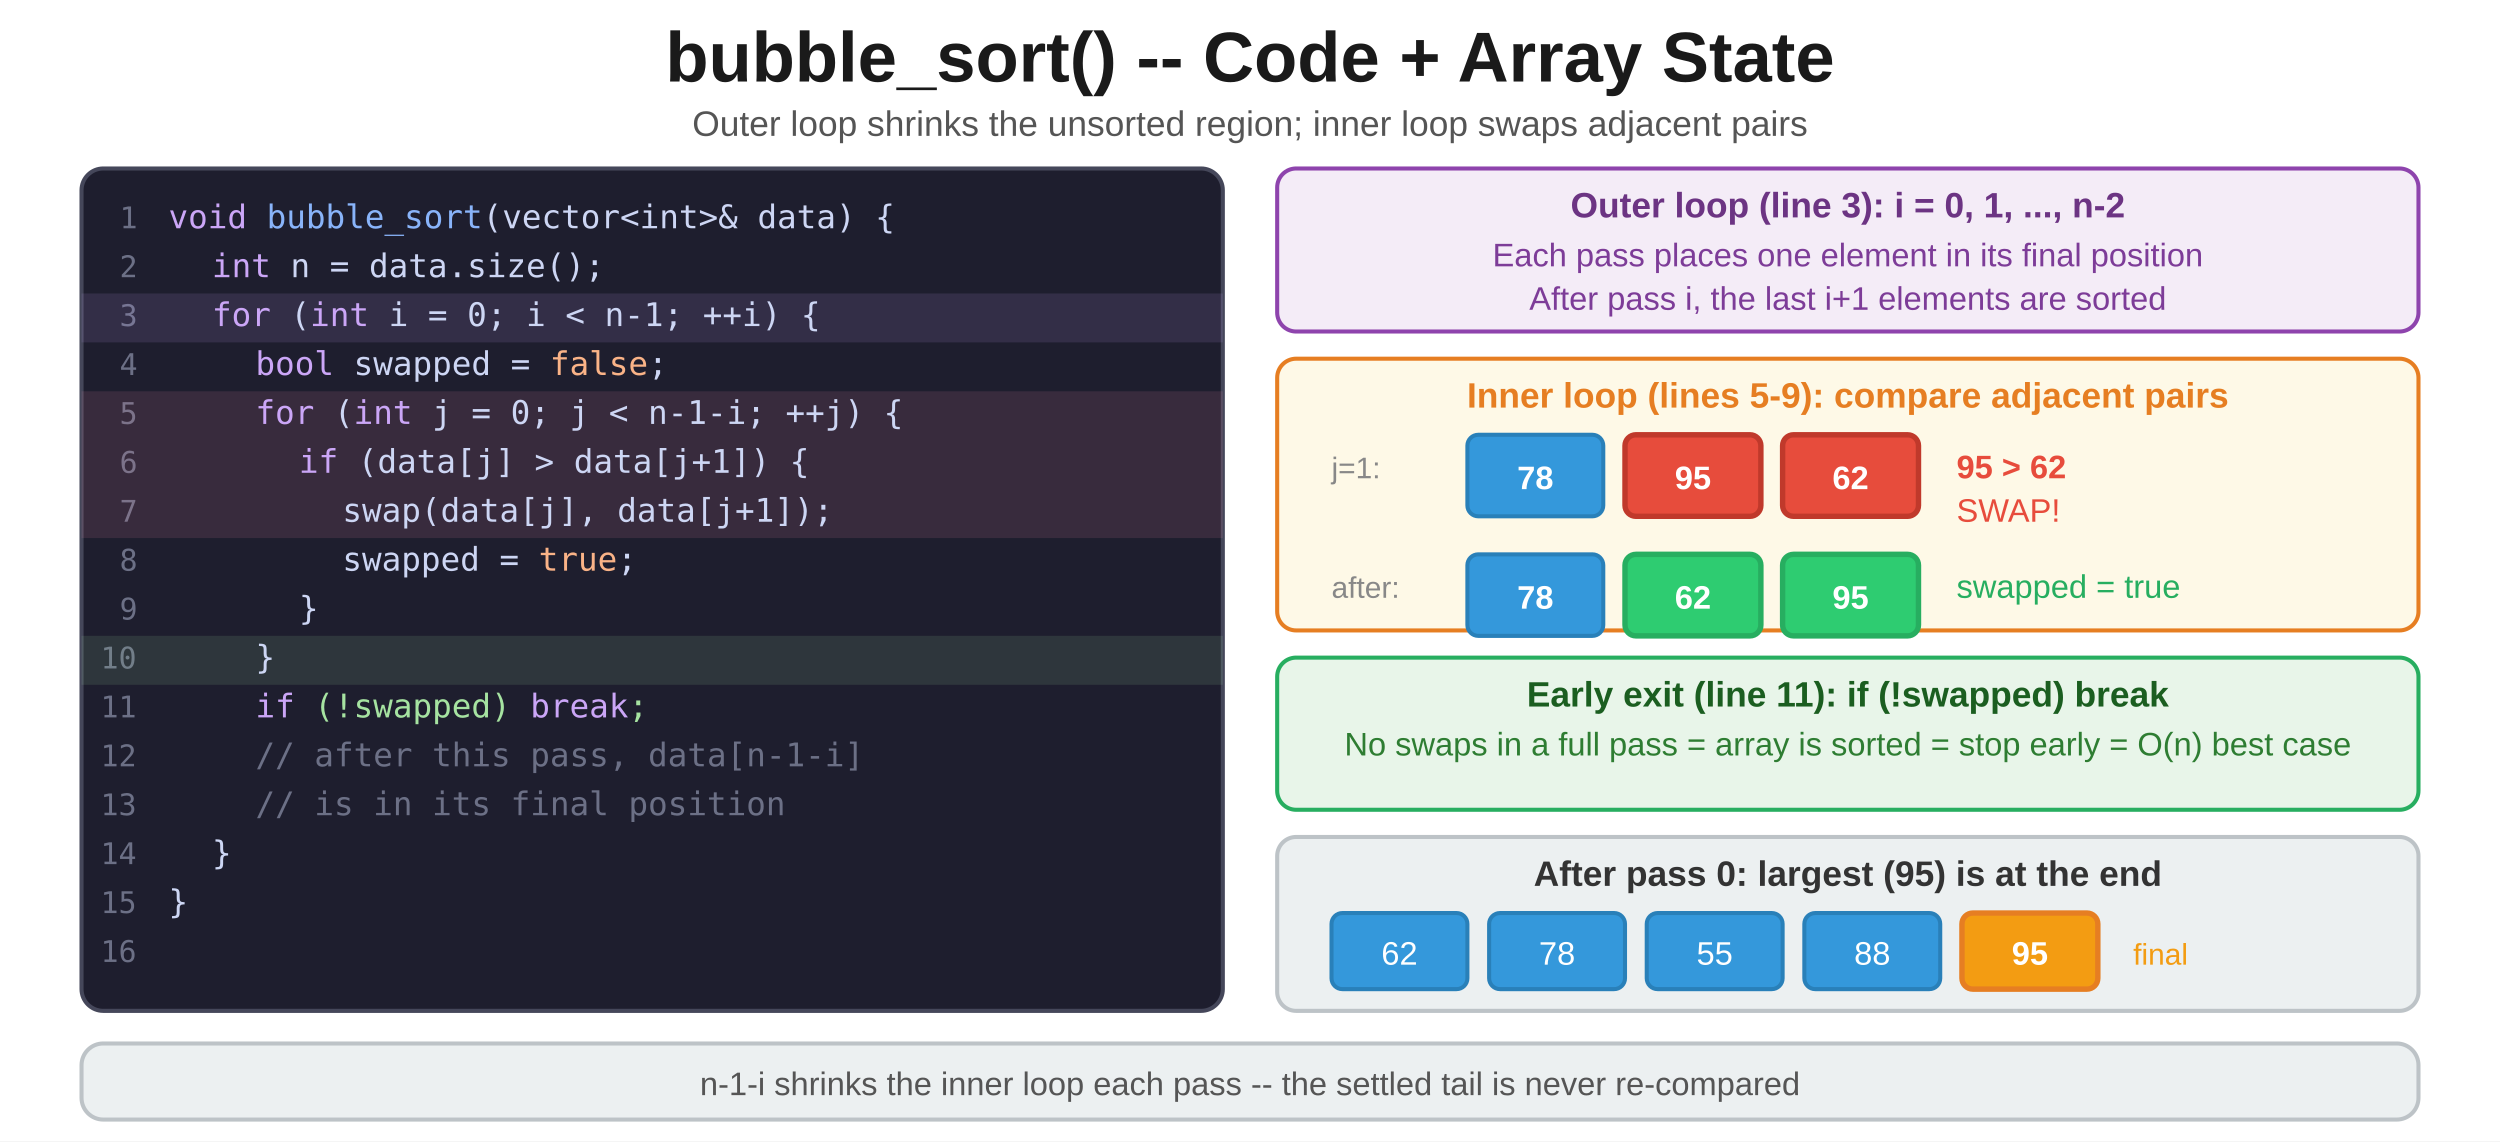
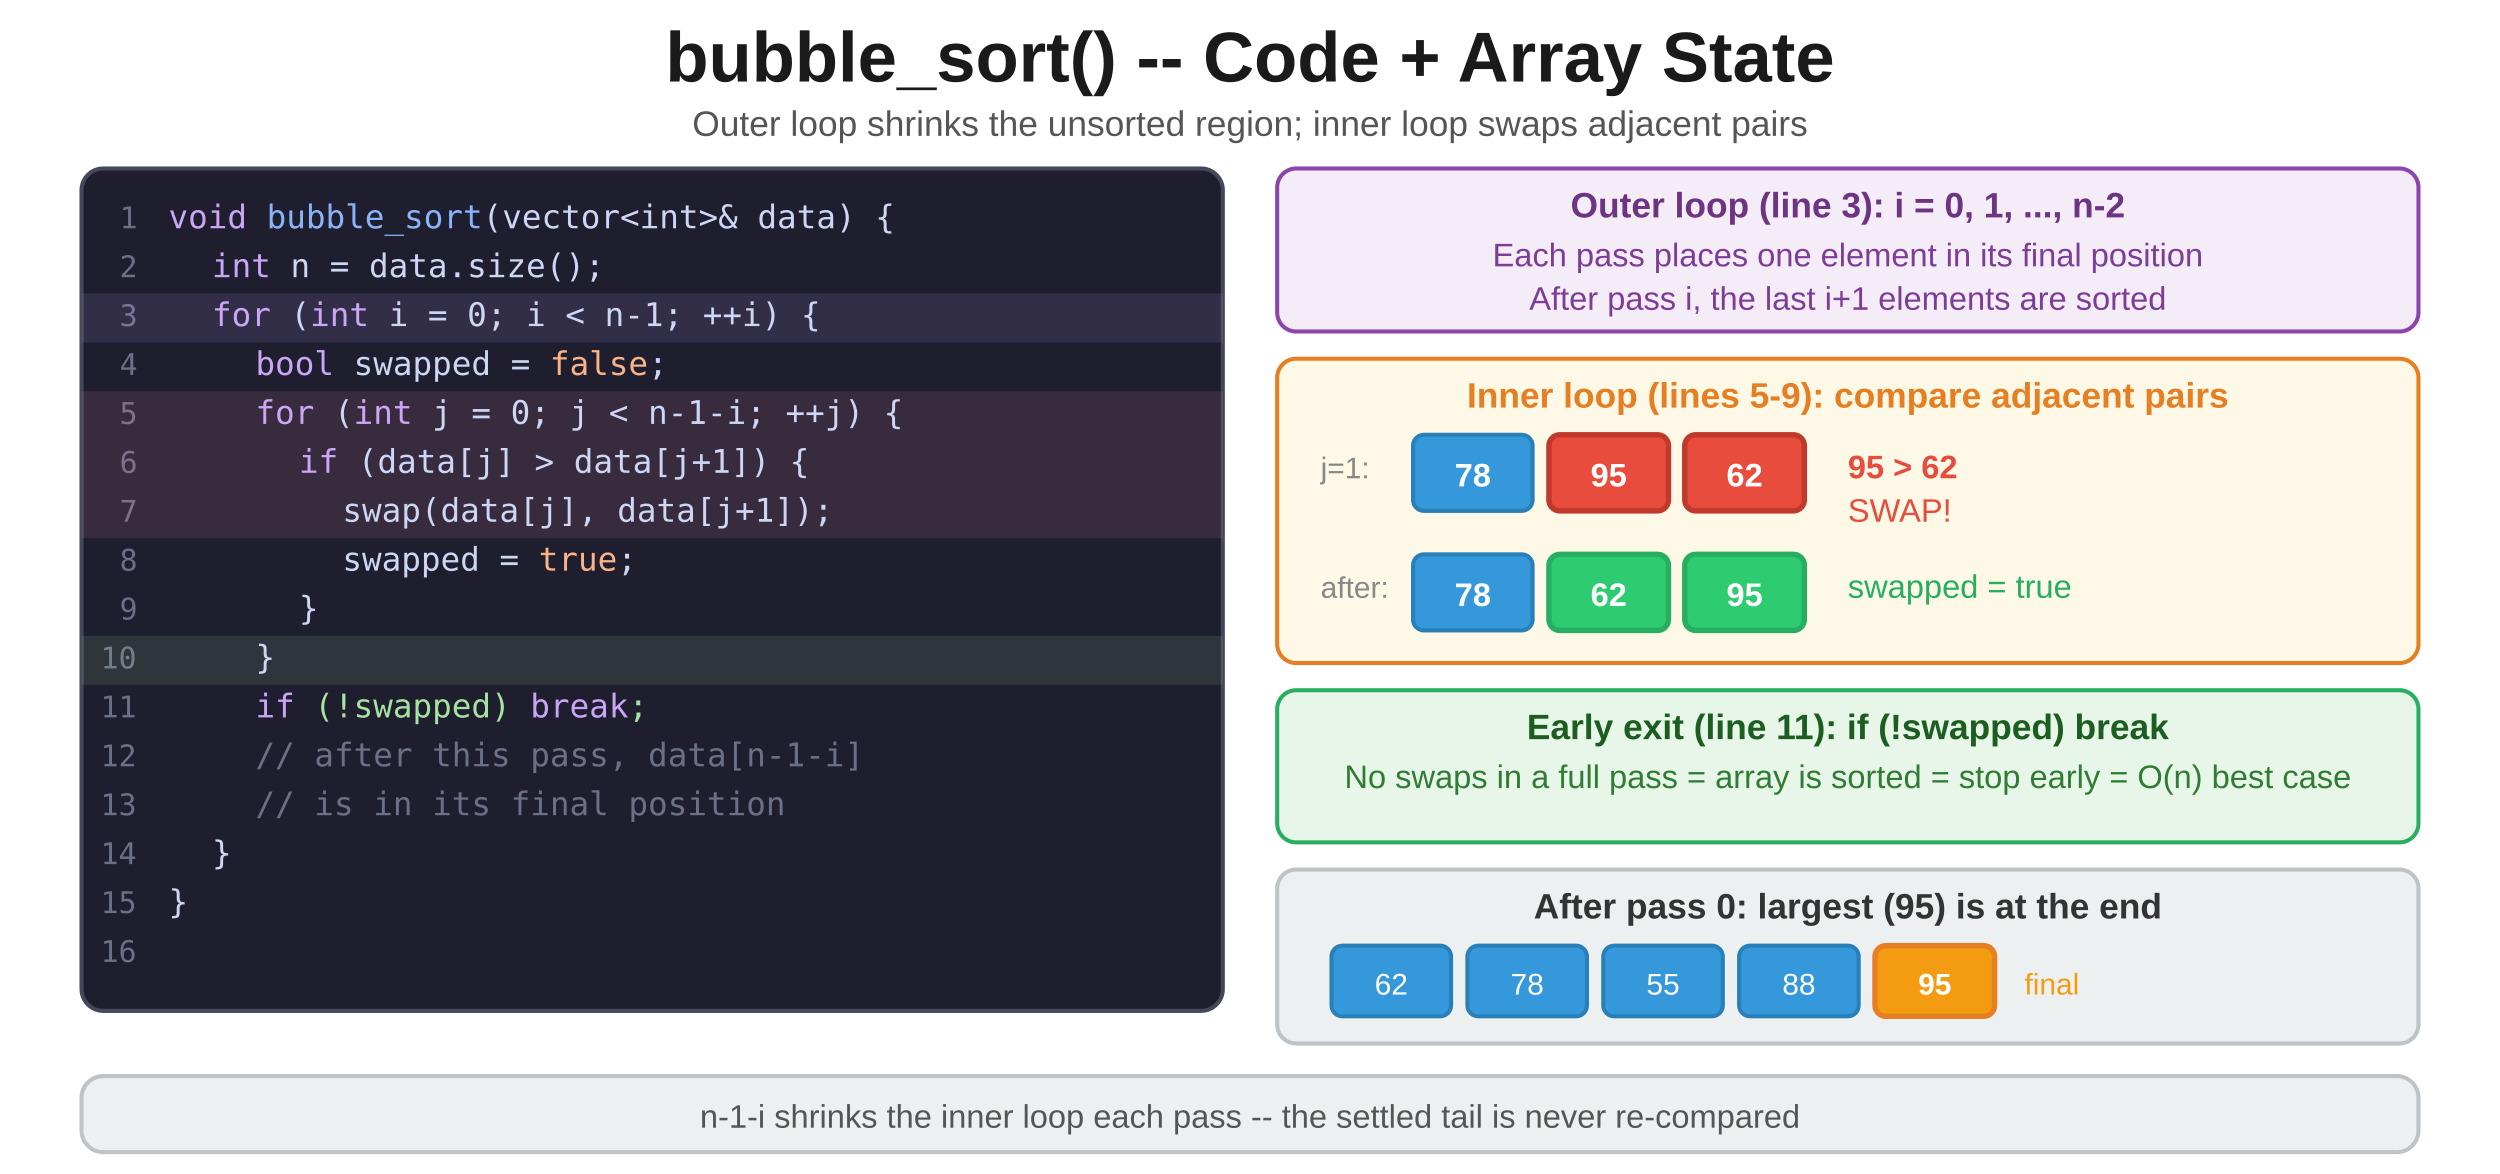
- <svg xmlns="http://www.w3.org/2000/svg" viewBox="0 0 920 420" font-family="'Segoe UI', Arial, sans-serif">
+ <svg xmlns="http://www.w3.org/2000/svg" viewBox="0 0 920 432" font-family="'Segoe UI', Arial, sans-serif">
  <rect width="100%" height="100%" fill="white" />
  <text x="460" y="30" text-anchor="middle" fill="#1a1a1a" font-size="26" font-weight="bold">bubble_sort() -- Code + Array State</text>
  <text x="460" y="50" text-anchor="middle" fill="#555" font-size="13">Outer loop shrinks the unsorted region; inner loop swaps adjacent pairs</text>
  <rect x="30" y="62" width="420" height="310" rx="8" fill="#1e1e2e" stroke="#45475a" stroke-width="1.5" />
  <text x="44" y="84" fill="#6c7086" font-size="11" font-family="Consolas, monospace">1</text>
  <text x="44" y="102" fill="#6c7086" font-size="11" font-family="Consolas, monospace">2</text>
  <text x="44" y="120" fill="#6c7086" font-size="11" font-family="Consolas, monospace">3</text>
  <text x="44" y="138" fill="#6c7086" font-size="11" font-family="Consolas, monospace">4</text>
  <text x="44" y="156" fill="#6c7086" font-size="11" font-family="Consolas, monospace">5</text>
  <text x="44" y="174" fill="#6c7086" font-size="11" font-family="Consolas, monospace">6</text>
  <text x="44" y="192" fill="#6c7086" font-size="11" font-family="Consolas, monospace">7</text>
  <text x="44" y="210" fill="#6c7086" font-size="11" font-family="Consolas, monospace">8</text>
  <text x="44" y="228" fill="#6c7086" font-size="11" font-family="Consolas, monospace">9</text>
  <text x="37" y="246" fill="#6c7086" font-size="11" font-family="Consolas, monospace">10</text>
  <text x="37" y="264" fill="#6c7086" font-size="11" font-family="Consolas, monospace">11</text>
  <text x="37" y="282" fill="#6c7086" font-size="11" font-family="Consolas, monospace">12</text>
  <text x="37" y="300" fill="#6c7086" font-size="11" font-family="Consolas, monospace">13</text>
  <text x="37" y="318" fill="#6c7086" font-size="11" font-family="Consolas, monospace">14</text>
  <text x="37" y="336" fill="#6c7086" font-size="11" font-family="Consolas, monospace">15</text>
  <text x="37" y="354" fill="#6c7086" font-size="11" font-family="Consolas, monospace">16</text>
  <rect x="30" y="108" width="420" height="18" fill="#cba6f720" />
  <rect x="30" y="144" width="420" height="54" fill="#f38ba820" />
  <rect x="30" y="234" width="420" height="18" fill="#a6e3a120" />
  <text x="62" y="84" fill="#cdd6f4" font-size="12" font-family="Consolas, monospace">
    <tspan fill="#cba6f7">void</tspan>
    <tspan fill="#89b4fa">bubble_sort</tspan>(vector&lt;int&gt;&amp; data) {</text>
  <text x="78" y="102" fill="#cdd6f4" font-size="12" font-family="Consolas, monospace">
    <tspan fill="#cba6f7">int</tspan> n = data.size();</text>
  <text x="78" y="120" fill="#cdd6f4" font-size="12" font-family="Consolas, monospace">
    <tspan fill="#cba6f7">for</tspan> (<tspan fill="#cba6f7">int</tspan> i = 0; i &lt; n-1; ++i) {</text>
  <text x="94" y="138" fill="#cdd6f4" font-size="12" font-family="Consolas, monospace">
    <tspan fill="#cba6f7">bool</tspan> swapped = <tspan fill="#fab387">false</tspan>;</text>
  <text x="94" y="156" fill="#cdd6f4" font-size="12" font-family="Consolas, monospace">
    <tspan fill="#cba6f7">for</tspan> (<tspan fill="#cba6f7">int</tspan> j = 0; j &lt; n-1-i; ++j) {</text>
  <text x="110" y="174" fill="#cdd6f4" font-size="12" font-family="Consolas, monospace">
    <tspan fill="#cba6f7">if</tspan> (data[j] &gt; data[j+1]) {</text>
  <text x="126" y="192" fill="#cdd6f4" font-size="12" font-family="Consolas, monospace">swap(data[j], data[j+1]);</text>
  <text x="126" y="210" fill="#cdd6f4" font-size="12" font-family="Consolas, monospace">swapped = <tspan fill="#fab387">true</tspan>;</text>
  <text x="110" y="228" fill="#cdd6f4" font-size="12" font-family="Consolas, monospace">}</text>
  <text x="94" y="246" fill="#cdd6f4" font-size="12" font-family="Consolas, monospace">}</text>
  <text x="94" y="264" fill="#a6e3a1" font-size="12" font-family="Consolas, monospace">
    <tspan fill="#cba6f7">if</tspan> (!swapped) <tspan fill="#cba6f7">break</tspan>;</text>
  <text x="94" y="282" fill="#6c7086" font-size="12" font-family="Consolas, monospace">// after this pass, data[n-1-i]</text>
  <text x="94" y="300" fill="#6c7086" font-size="12" font-family="Consolas, monospace">// is in its final position</text>
  <text x="78" y="318" fill="#cdd6f4" font-size="12" font-family="Consolas, monospace">}</text>
  <text x="62" y="336" fill="#cdd6f4" font-size="12" font-family="Consolas, monospace">}</text>
  <rect x="470" y="62" width="420" height="60" rx="7" fill="#f4ecf7" stroke="#8e44ad" stroke-width="1.5" />
  <text x="680" y="80" text-anchor="middle" fill="#6c3483" font-size="13" font-weight="bold">Outer loop (line 3): i = 0, 1, ..., n-2</text>
  <text x="680" y="98" text-anchor="middle" fill="#7d3c98" font-size="12">Each pass places one element in its final position</text>
  <text x="680" y="114" text-anchor="middle" fill="#7d3c98" font-size="12">After pass i, the last i+1 elements are sorted</text>
-   <rect x="470" y="132" width="420" height="100" rx="7" fill="#fef9e7" stroke="#e67e22" stroke-width="1.5" />
+   <rect x="470" y="132" width="420" height="112" rx="7" fill="#fef9e7" stroke="#e67e22" stroke-width="1.5" />
  <text x="680" y="150" text-anchor="middle" fill="#e67e22" font-size="13" font-weight="bold">Inner loop (lines 5-9): compare adjacent pairs</text>
-   <text x="490" y="176" fill="#888" font-size="11">j=1:</text>
-   <rect x="540" y="160" width="50" height="30" rx="4" fill="#3498db" stroke="#2980b9" stroke-width="1.5" />
-   <text x="565" y="180" text-anchor="middle" fill="#fff" font-size="12" font-weight="bold">78</text>
-   <rect x="598" y="160" width="50" height="30" rx="4" fill="#e74c3c" stroke="#c0392b" stroke-width="2" />
-   <text x="623" y="180" text-anchor="middle" fill="#fff" font-size="12" font-weight="bold">95</text>
-   <rect x="656" y="160" width="50" height="30" rx="4" fill="#e74c3c" stroke="#c0392b" stroke-width="2" />
-   <text x="681" y="180" text-anchor="middle" fill="#fff" font-size="12" font-weight="bold">62</text>
-   <text x="720" y="176" fill="#e74c3c" font-size="12" font-weight="bold">95 &gt; 62</text>
-   <text x="720" y="192" fill="#e74c3c" font-size="12">SWAP!</text>
-   <text x="490" y="220" fill="#888" font-size="11">after:</text>
-   <rect x="540" y="204" width="50" height="30" rx="4" fill="#3498db" stroke="#2980b9" stroke-width="1.5" />
-   <text x="565" y="224" text-anchor="middle" fill="#fff" font-size="12" font-weight="bold">78</text>
-   <rect x="598" y="204" width="50" height="30" rx="4" fill="#2ecc71" stroke="#27ae60" stroke-width="2" />
-   <text x="623" y="224" text-anchor="middle" fill="#fff" font-size="12" font-weight="bold">62</text>
-   <rect x="656" y="204" width="50" height="30" rx="4" fill="#2ecc71" stroke="#27ae60" stroke-width="2" />
-   <text x="681" y="224" text-anchor="middle" fill="#fff" font-size="12" font-weight="bold">95</text>
-   <text x="720" y="220" fill="#27ae60" font-size="12">swapped = true</text>
-   <rect x="470" y="242" width="420" height="56" rx="7" fill="#e8f5e9" stroke="#27ae60" stroke-width="1.5" />
-   <text x="680" y="260" text-anchor="middle" fill="#1b5e20" font-size="13" font-weight="bold">Early exit (line 11): if (!swapped) break</text>
-   <text x="680" y="278" text-anchor="middle" fill="#2e7d32" font-size="12">No swaps in a full pass = array is sorted = stop early = O(n) best case</text>
-   <rect x="470" y="308" width="420" height="64" rx="7" fill="#ecf0f1" stroke="#bdc3c7" stroke-width="1.5" />
-   <text x="680" y="326" text-anchor="middle" fill="#333" font-size="13" font-weight="bold">After pass 0: largest (95) is at the end</text>
-   <rect x="490" y="336" width="50" height="28" rx="4" fill="#3498db" stroke="#2980b9" stroke-width="1.5" />
-   <text x="515" y="355" text-anchor="middle" fill="#fff" font-size="12">62</text>
-   <rect x="548" y="336" width="50" height="28" rx="4" fill="#3498db" stroke="#2980b9" stroke-width="1.5" />
-   <text x="573" y="355" text-anchor="middle" fill="#fff" font-size="12">78</text>
-   <rect x="606" y="336" width="50" height="28" rx="4" fill="#3498db" stroke="#2980b9" stroke-width="1.5" />
-   <text x="631" y="355" text-anchor="middle" fill="#fff" font-size="12">55</text>
-   <rect x="664" y="336" width="50" height="28" rx="4" fill="#3498db" stroke="#2980b9" stroke-width="1.5" />
-   <text x="689" y="355" text-anchor="middle" fill="#fff" font-size="12">88</text>
-   <rect x="722" y="336" width="50" height="28" rx="4" fill="#f39c12" stroke="#e67e22" stroke-width="2" />
-   <text x="747" y="355" text-anchor="middle" fill="#fff" font-size="12" font-weight="bold">95</text>
-   <text x="785" y="355" fill="#f39c12" font-size="11">final</text>
-   <rect x="30" y="384" width="860" height="28" rx="8" fill="#ecf0f1" stroke="#bdc3c7" stroke-width="1.5" />
-   <text x="460" y="403" text-anchor="middle" fill="#555" font-size="12">n-1-i shrinks the inner loop each pass -- the settled tail is never re-compared</text>
+   <text x="486" y="176" fill="#888" font-size="11">j=1:</text>
+   <rect x="520" y="160" width="44" height="28" rx="4" fill="#3498db" stroke="#2980b9" stroke-width="1.5" />
+   <text x="542" y="179" text-anchor="middle" fill="#fff" font-size="12" font-weight="bold">78</text>
+   <rect x="570" y="160" width="44" height="28" rx="4" fill="#e74c3c" stroke="#c0392b" stroke-width="2" />
+   <text x="592" y="179" text-anchor="middle" fill="#fff" font-size="12" font-weight="bold">95</text>
+   <rect x="620" y="160" width="44" height="28" rx="4" fill="#e74c3c" stroke="#c0392b" stroke-width="2" />
+   <text x="642" y="179" text-anchor="middle" fill="#fff" font-size="12" font-weight="bold">62</text>
+   <text x="680" y="176" fill="#e74c3c" font-size="12" font-weight="bold">95 &gt; 62</text>
+   <text x="680" y="192" fill="#e74c3c" font-size="12">SWAP!</text>
+   <text x="486" y="220" fill="#888" font-size="11">after:</text>
+   <rect x="520" y="204" width="44" height="28" rx="4" fill="#3498db" stroke="#2980b9" stroke-width="1.5" />
+   <text x="542" y="223" text-anchor="middle" fill="#fff" font-size="12" font-weight="bold">78</text>
+   <rect x="570" y="204" width="44" height="28" rx="4" fill="#2ecc71" stroke="#27ae60" stroke-width="2" />
+   <text x="592" y="223" text-anchor="middle" fill="#fff" font-size="12" font-weight="bold">62</text>
+   <rect x="620" y="204" width="44" height="28" rx="4" fill="#2ecc71" stroke="#27ae60" stroke-width="2" />
+   <text x="642" y="223" text-anchor="middle" fill="#fff" font-size="12" font-weight="bold">95</text>
+   <text x="680" y="220" fill="#27ae60" font-size="12">swapped = true</text>
+   <rect x="470" y="254" width="420" height="56" rx="7" fill="#e8f5e9" stroke="#27ae60" stroke-width="1.5" />
+   <text x="680" y="272" text-anchor="middle" fill="#1b5e20" font-size="13" font-weight="bold">Early exit (line 11): if (!swapped) break</text>
+   <text x="680" y="290" text-anchor="middle" fill="#2e7d32" font-size="12">No swaps in a full pass = array is sorted = stop early = O(n) best case</text>
+   <rect x="470" y="320" width="420" height="64" rx="7" fill="#ecf0f1" stroke="#bdc3c7" stroke-width="1.5" />
+   <text x="680" y="338" text-anchor="middle" fill="#333" font-size="13" font-weight="bold">After pass 0: largest (95) is at the end</text>
+   <rect x="490" y="348" width="44" height="26" rx="4" fill="#3498db" stroke="#2980b9" stroke-width="1.5" />
+   <text x="512" y="366" text-anchor="middle" fill="#fff" font-size="11">62</text>
+   <rect x="540" y="348" width="44" height="26" rx="4" fill="#3498db" stroke="#2980b9" stroke-width="1.5" />
+   <text x="562" y="366" text-anchor="middle" fill="#fff" font-size="11">78</text>
+   <rect x="590" y="348" width="44" height="26" rx="4" fill="#3498db" stroke="#2980b9" stroke-width="1.5" />
+   <text x="612" y="366" text-anchor="middle" fill="#fff" font-size="11">55</text>
+   <rect x="640" y="348" width="44" height="26" rx="4" fill="#3498db" stroke="#2980b9" stroke-width="1.5" />
+   <text x="662" y="366" text-anchor="middle" fill="#fff" font-size="11">88</text>
+   <rect x="690" y="348" width="44" height="26" rx="4" fill="#f39c12" stroke="#e67e22" stroke-width="2" />
+   <text x="712" y="366" text-anchor="middle" fill="#fff" font-size="11" font-weight="bold">95</text>
+   <text x="745" y="366" fill="#f39c12" font-size="11">final</text>
+   <rect x="30" y="396" width="860" height="28" rx="8" fill="#ecf0f1" stroke="#bdc3c7" stroke-width="1.5" />
+   <text x="460" y="415" text-anchor="middle" fill="#555" font-size="12">n-1-i shrinks the inner loop each pass -- the settled tail is never re-compared</text>
</svg>
